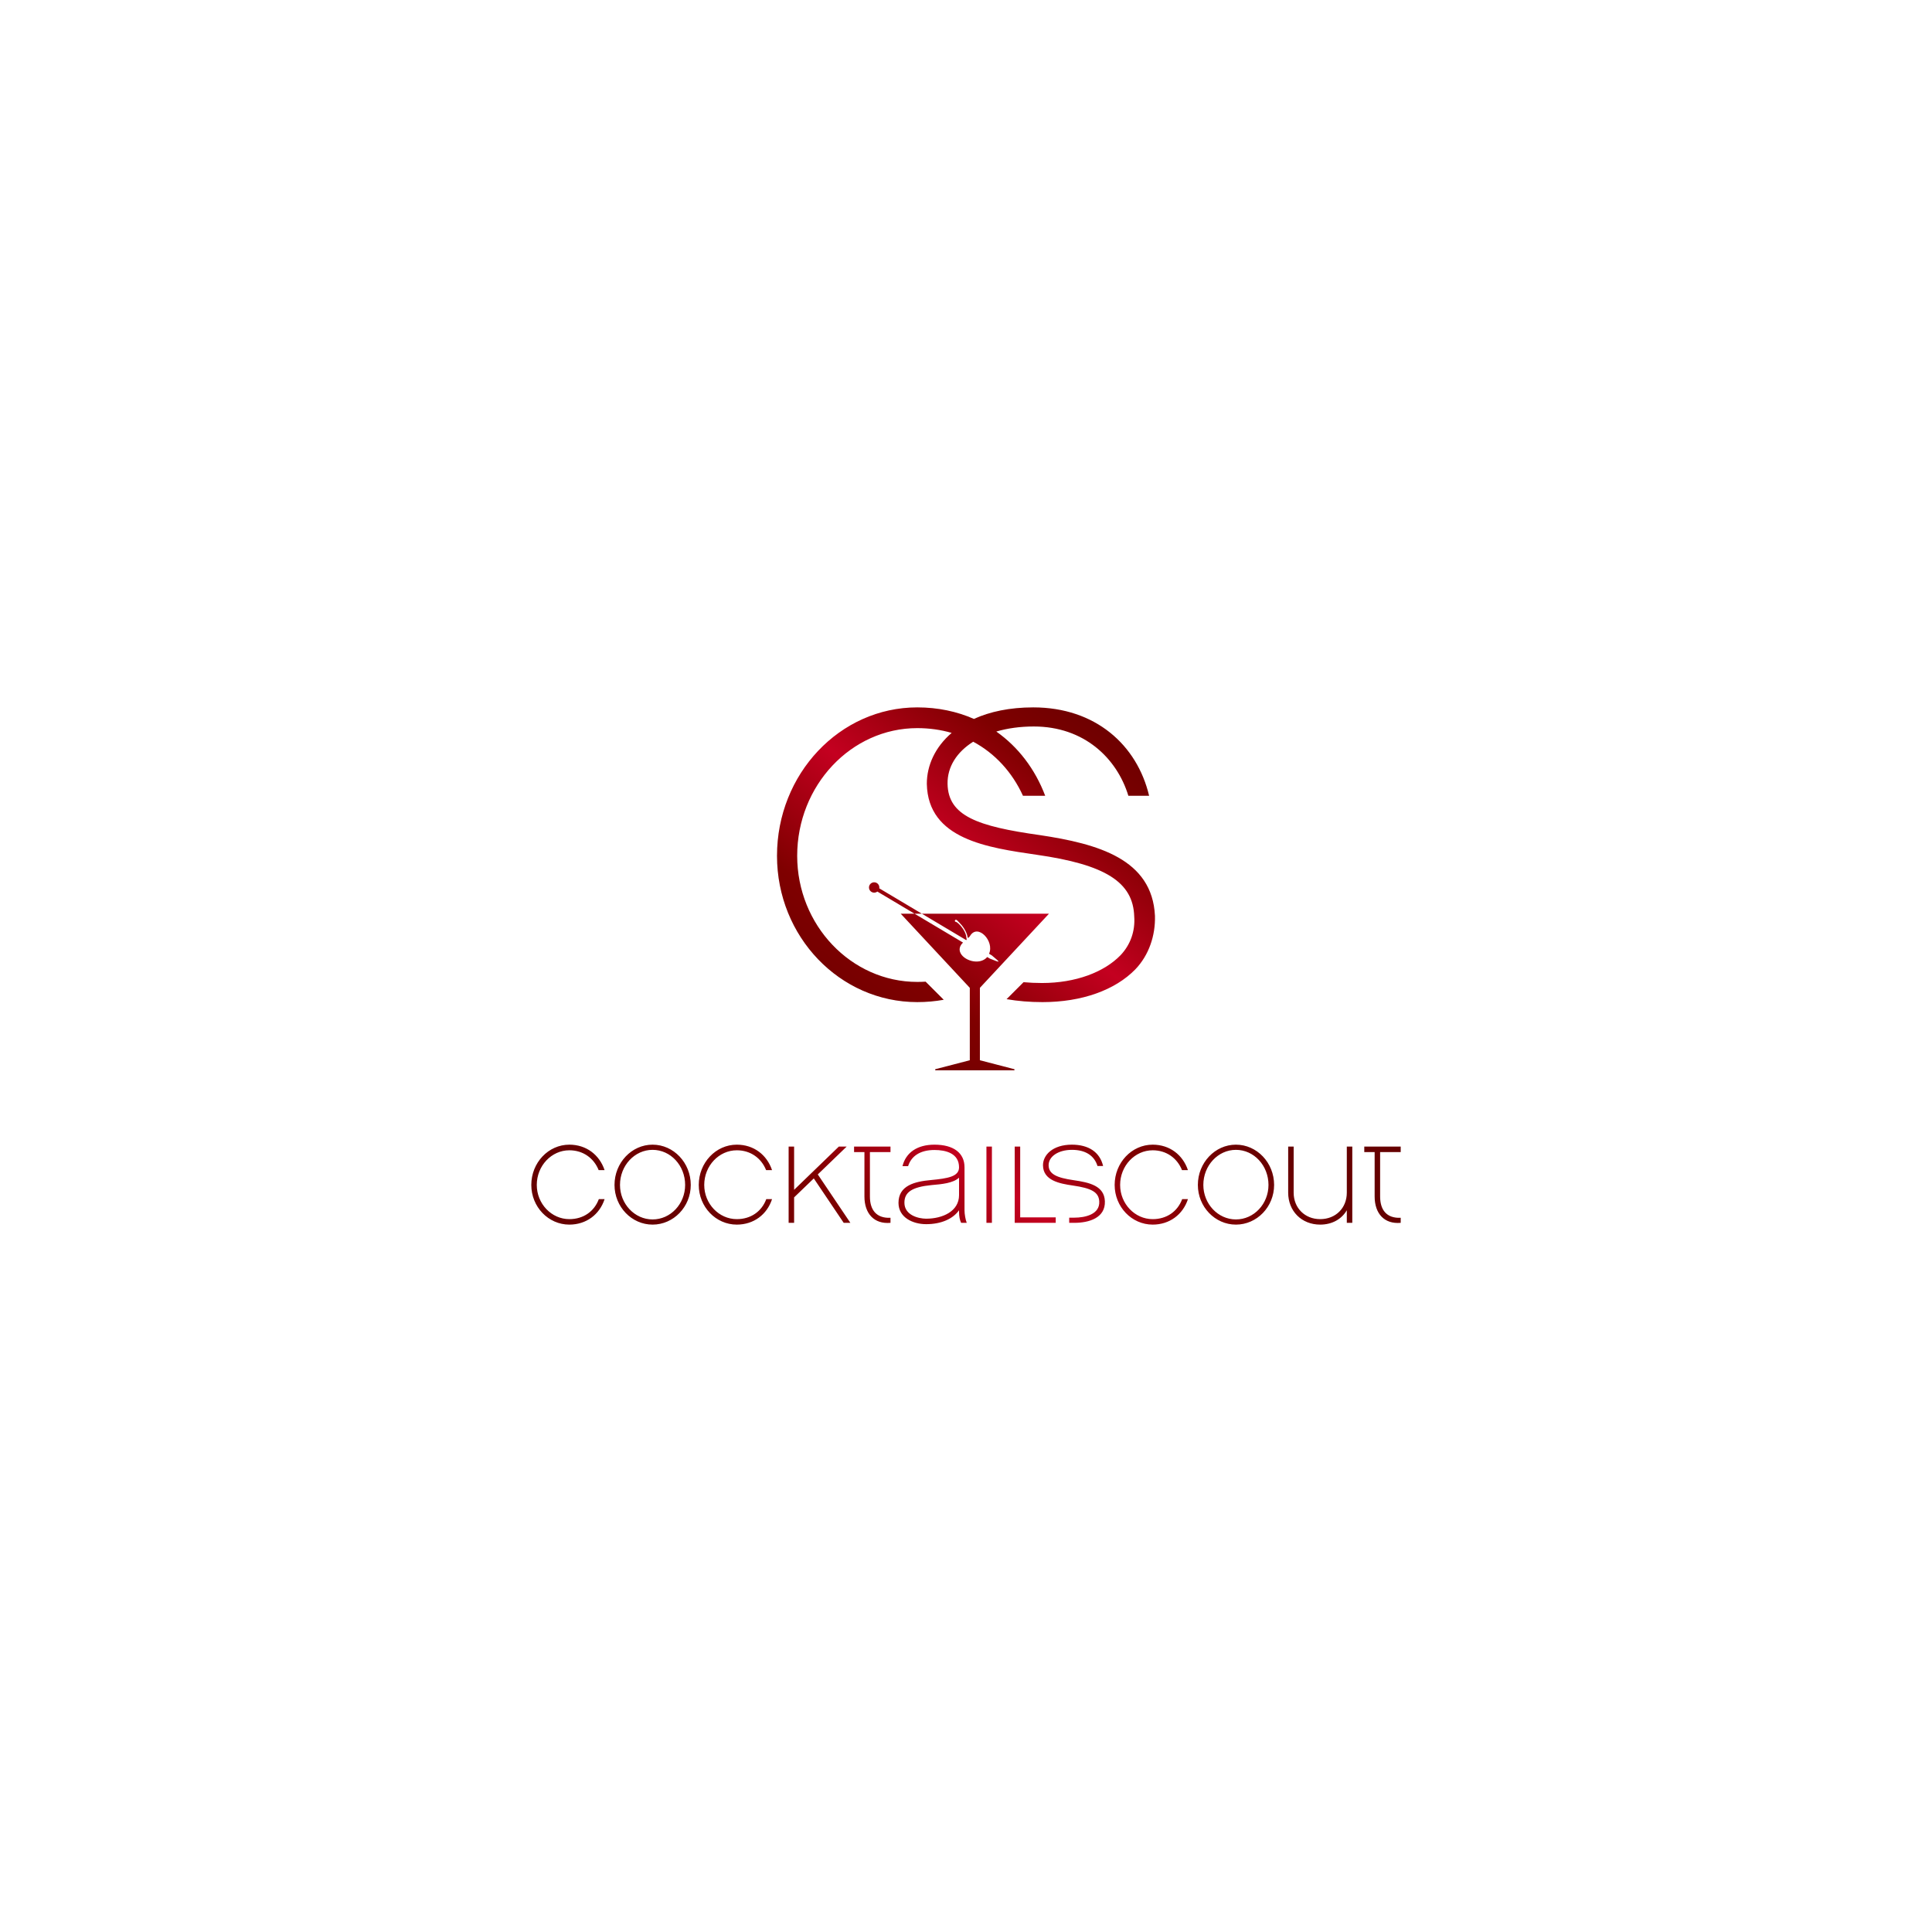
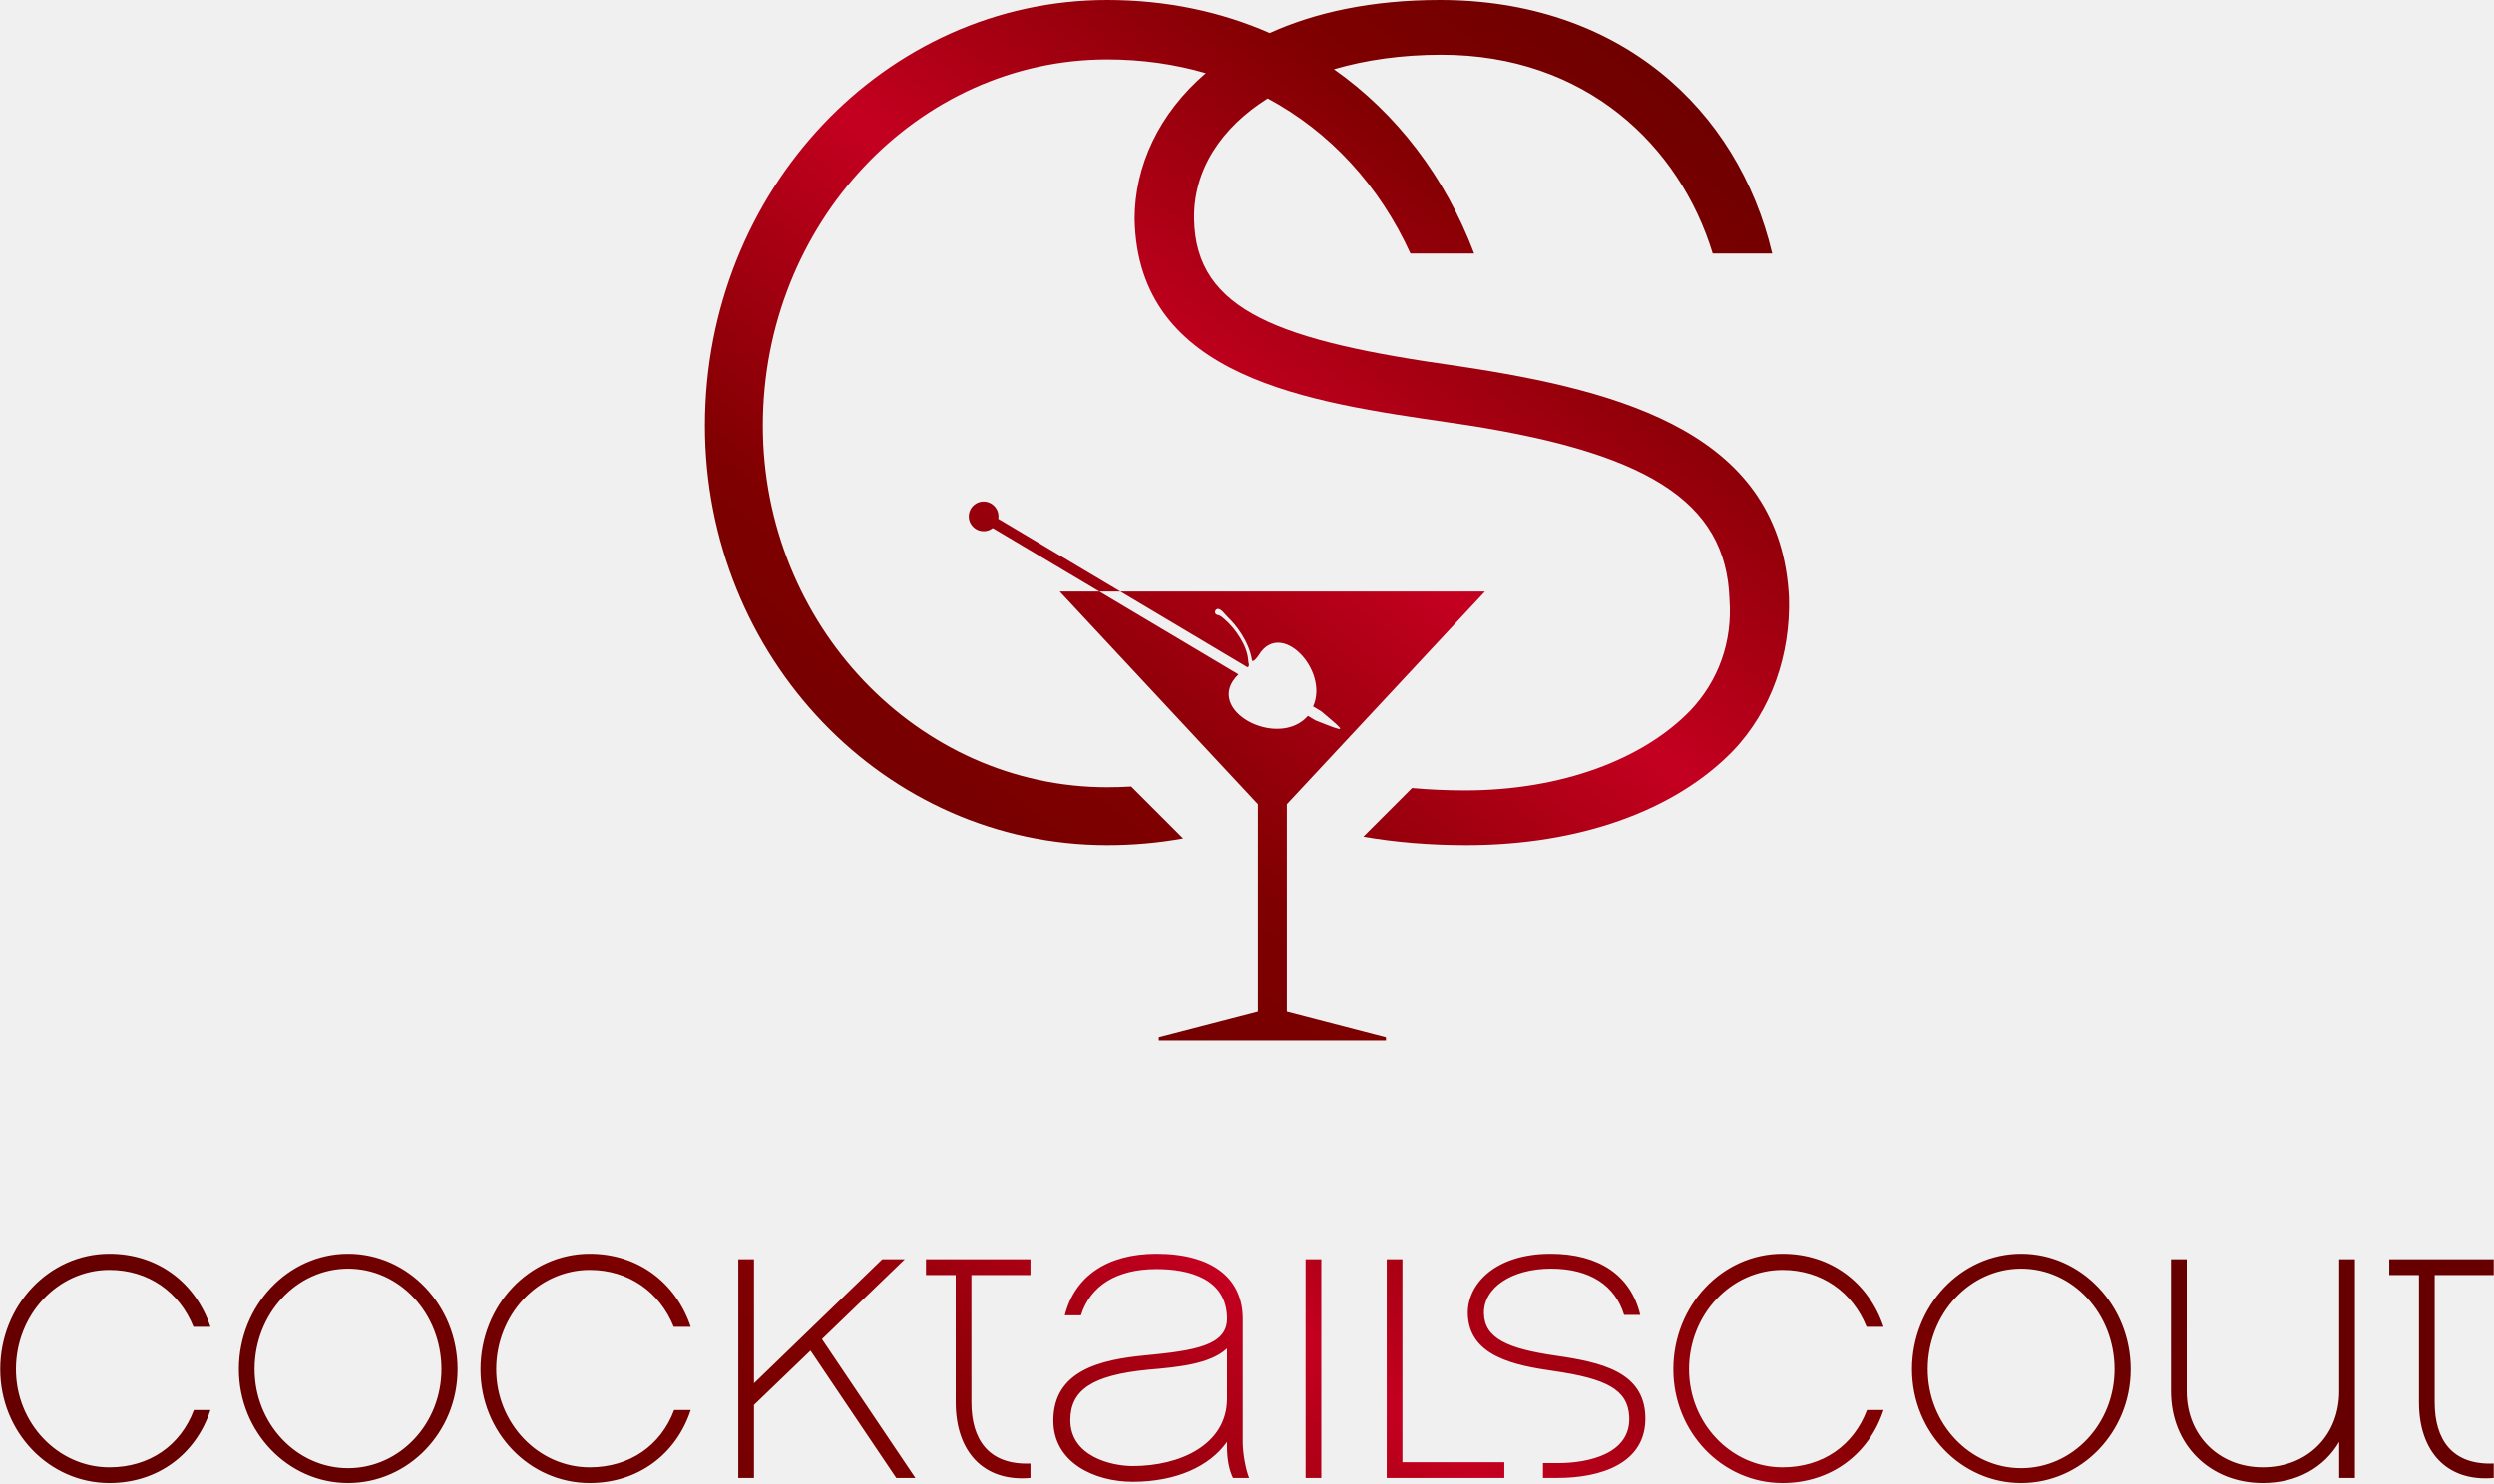
- <svg xmlns="http://www.w3.org/2000/svg" xmlns:xlink="http://www.w3.org/1999/xlink" xml:space="preserve" width="3.937in" height="3.937in" version="1.1" style="shape-rendering:geometricPrecision; text-rendering:geometricPrecision; image-rendering:optimizeQuality; fill-rule:evenodd; clip-rule:evenodd" viewBox="0 0 5180274 5180274">
-   <defs>
-     <style type="text/css">
+ <svg xmlns="http://www.w3.org/2000/svg" xmlns:xlink="http://www.w3.org/1999/xlink" xml:space="preserve" width="1.772in" height="1.054in" version="1.1" style="clip-rule:evenodd;fill-rule:evenodd;image-rendering:optimizeQuality;shape-rendering:geometricPrecision;text-rendering:geometricPrecision" viewBox="0 0 2331122 1386847" id="svg6">
+   <defs id="defs5">
+     <style type="text/css" id="style1">
   
    .fil0 {fill:white}
    .fil2 {fill:url(#id0)}
    .fil1 {fill:url(#id1)}
   
  </style>
-     <linearGradient id="id0" gradientUnits="userSpaceOnUse" x1="2.17498e+006" y1="2.90706e+006" x2="3.00664e+006" y2="1.85956e+006">
-       <stop offset="0" style="stop-color:#660000" />
-       <stop offset="0.302" style="stop-color:#7F0000" />
-       <stop offset="0.549" style="stop-color:#C40020" />
-       <stop offset="0.788" style="stop-color:#7F0000" />
-       <stop offset="1" style="stop-color:#660000" />
+     <linearGradient id="id0" gradientUnits="userSpaceOnUse" x1="2174980" y1="2907060" x2="3006640" y2="1859560">
+       <stop offset="0" style="stop-color:#660000" id="stop1" />
+       <stop offset="0.302" style="stop-color:#7F0000" id="stop2" />
+       <stop offset="0.549" style="stop-color:#C40020" id="stop3" />
+       <stop offset="0.788" style="stop-color:#7F0000" id="stop4" />
+       <stop offset="1" style="stop-color:#660000" id="stop5" />
    </linearGradient>
-     <linearGradient id="id1" gradientUnits="userSpaceOnUse" xlink:href="#id0" x1="2.22809e+006" y1="3.63238e+006" x2="2.95218e+006" y2="2.72036e+006">
+     <linearGradient id="id1" gradientUnits="userSpaceOnUse" xlink:href="#id0" x1="2228090" y1="3632380" x2="2952180" y2="2720360">
  </linearGradient>
+     <linearGradient xlink:href="#id0" id="linearGradient6" gradientUnits="userSpaceOnUse" x1="2174980" y1="2907060" x2="3006640" y2="1859560" />
  </defs>
-   <g id="Layer_x0020_1">
-     <polygon class="fil0" points="0,0 5180274,0 5180274,5180274 0,5180274 " />
+   <g id="Layer_x0020_1" transform="translate(-1424580,-1896712)">
    <g id="_397550648">
-       <path class="fil1" d="M1621094 3215271l-15479 0c-12314,32962 -41287,53600 -79004,53600 -48037,0 -87339,-41287 -87339,-91706 0,-51207 39303,-92898 87339,-92898 36521,0 65499,20649 78600,53207l15883 0c-13893,-41297 -49233,-68286 -94483,-68286 -56377,0 -102031,48430 -102031,107978 0,58755 45654,106392 102031,106392 45250,0 80978,-26989 94483,-68286zm1114344 63521l95286 0 0 -14686 -95286 0 0 -189764 -14686 0 0 204450 14686 0zm-75818 -204450l-14691 0 0 204450 14691 0 0 -204450zm-67489 204450c-3181,-7936 -5957,-23026 -5957,-33340l0 -115525c0,-38505 -29377,-60739 -80590,-60739 -46053,0 -76616,21037 -85744,57563l15080 0c8739,-27792 33351,-43276 70664,-43276 30170,0 65898,8739 65898,46452 0,25005 -30170,29771 -75420,34138 -43675,3973 -86941,14686 -86941,61143 0,39298 38500,57159 74228,57159 40494,0 71861,-14287 88132,-37314l0 3973c0,12702 1989,22223 5558,29766l15090 0zm-20649 -74233c0,43271 -44063,63116 -88132,63116 -20245,0 -58351,-9128 -58351,-42872 0,-28181 20245,-42079 72648,-47234 28186,-2388 57962,-5170 73834,-19851l0 46840zm-238982 -115525l55180 0 0 -14691 -55180 0 -14691 0 -27782 0 0 14691 27782 0 0 119094c0,45664 25808,74637 69872,70664l0 -13495c-38909,1585 -55180,-22234 -55180,-57169l0 -119094zm-150461 70664l80196 119094 17862 0 -87339 -129807 77414 -74643 -21037 0 -119892 115929 0 -115929 -14686 0 0 204450 14686 0 0 -68276 52797 -50818zm-111951 55574l-15484 0c-12303,32962 -41287,53600 -78999,53600 -48031,0 -87345,-41287 -87345,-91706 0,-51207 39313,-92898 87345,-92898 36521,0 65505,20649 78605,53207l15878 0c-13899,-41297 -49223,-68286 -94483,-68286 -56372,0 -102020,48430 -102020,107978 0,58755 45649,106392 102020,106392 45260,0 80988,-26989 94483,-68286zm-320369 -146084c-55973,0 -102025,48430 -102025,107978 0,58755 46053,106392 102025,106392 56372,0 102424,-47638 102424,-106392 0,-59547 -46053,-107978 -102424,-107978zm0 200477c-48037,0 -87339,-41680 -87339,-92499 0,-52005 39303,-94084 87339,-94084 48425,0 87334,42079 87334,94084 0,50818 -38909,92499 -87334,92499zm1212795 -48824c-1533,-41313 -41261,-50264 -83760,-56408 -45224,-6558 -66706,-16245 -67095,-39671 -399,-23809 25808,-41680 62728,-41680 36526,0 59941,15878 68281,43276l15090 0c-8739,-36925 -38510,-57169 -83770,-57169 -51212,0 -77730,27792 -77414,55574 466,40494 44457,48866 79792,53958 50010,7211 69659,17535 71068,42515 1979,35070 -38246,43675 -66701,43675l-13888 0 0 13883 13888 0c38769,0 83470,-12940 81781,-57952zm222710 -5569l-15484 0c-12298,32962 -41287,53600 -78999,53600 -48031,0 -87339,-41287 -87339,-91706 0,-51207 39308,-92898 87339,-92898 36521,0 65505,20649 78611,53207l15872 0c-13893,-41297 -49223,-68286 -94483,-68286 -56372,0 -102020,48430 -102020,107978 0,58755 45649,106392 102020,106392 45260,0 80988,-26989 94483,-68286zm128626 -146084c-55973,0 -102020,48430 -102020,107978 0,58755 46047,106392 102020,106392 56377,0 102419,-47638 102419,-106392 0,-59547 -46042,-107978 -102419,-107978zm0 200477c-48037,0 -87339,-41680 -87339,-92499 0,-52005 39303,-94084 87339,-94084 48430,0 87339,42079 87339,94084 0,50818 -38909,92499 -87339,92499zm312039 -195322l-14691 0 0 123472c0,41276 -29776,71058 -71457,71058 -40893,0 -71058,-29781 -71058,-71058l0 -123472 -14696 0 0 123472c0,49617 36127,85744 85754,85744 32159,0 57563,-14686 71457,-38505l0 33739 14691 0 0 -204450zm74627 14691l55185 0 0 -14691 -55185 0 -14686 0 -27787 0 0 14691 27787 0 0 119094c0,45664 25803,74637 69872,70664l0 -13495c-38909,1585 -55185,-22234 -55185,-57169l0 -119094z" />
-       <path class="fil2" d="M3096804 2455745c-7335,-152207 -152217,-193172 -308791,-216592 -166831,-23420 -245856,-51212 -247322,-137567 -762,-45566 24902,-85215 68753,-112816 58283,31284 104450,81392 133485,145017l59599 0c-27186,-71835 -72503,-131014 -131139,-172291 29854,-8765 63748,-13567 100534,-13567 134630,0 222861,84884 253595,185858l55621 0c-32201,-136096 -143856,-237075 -310687,-237075 -63536,0 -116639,11619 -159107,30921 -45612,-20048 -96742,-30921 -151880,-30921 -207812,0 -376093,178533 -376093,398047 0,216592 168281,392204 376093,392204 24456,0 48156,-2150 70959,-6278l-48539 -48539c-7392,451 -14852,668 -22420,668 -177077,0 -321959,-152191 -321959,-338054 0,-188780 144882,-342442 321959,-342442 32496,0 63370,4424 92199,12847 -44214,37863 -66577,87143 -66577,136423 2922,149270 163909,171224 294146,190251 184392,26342 259029,73166 261941,165365 2948,39510 -10226,76103 -36568,103911 -43903,45358 -120006,74637 -210734,74637 -17085,0 -33573,-746 -49441,-2207l-45504 45504c30149,5258 62381,7915 96400,7915 105356,0 194638,-32201 248793,-87806 36568,-38044 54129,-90727 52683,-143411zm-469421 192934l0 194157 92634 24068 0 2999 -212319 0 0 -3010 92623 -24057 0 -194157 -185257 -198793 37013 0 323560 0 37003 0 -185257 198793zm-269789 -266800l232952 138780c2487,-844 855,-3885 730,-6222 -762,-13862 -12013,-30020 -22187,-38738 -2165,-1855 -4010,-3481 -6144,-3844 -4471,-772 -2657,-6232 559,-5688 3067,518 6108,5258 9573,8553 6201,5874 18773,21317 21695,39080 528,3248 4885,-2114 6558,-4802 20700,-33423 65707,14800 50622,48285l7392 4403c24586,20602 24653,20467 -5160,8651l-7113 -4243c-20674,23814 -65914,9029 -73063,-14168 -2378,-7724 -461,-16318 8143,-24591l-229709 -136801c-1430,1103 -3103,1958 -4952,2450 -7413,1994 -15018,-2404 -17007,-9817 -1984,-7397 2409,-15012 9822,-17002 7397,-1979 15018,2419 17002,9817 528,1989 606,3994 285,5895z" />
+       <path class="fil1" d="m 1621094,3215271 h -15479 c -12314,32962 -41287,53600 -79004,53600 -48037,0 -87339,-41287 -87339,-91706 0,-51207 39303,-92898 87339,-92898 36521,0 65499,20649 78600,53207 h 15883 c -13893,-41297 -49233,-68286 -94483,-68286 -56377,0 -102031,48430 -102031,107978 0,58755 45654,106392 102031,106392 45250,0 80978,-26989 94483,-68286 z m 1114344,63521 h 95286 v -14686 h -95286 v -189764 h -14686 v 204450 z m -75818,-204450 h -14691 v 204450 h 14691 z m -67489,204450 c -3181,-7936 -5957,-23026 -5957,-33340 v -115525 c 0,-38505 -29377,-60739 -80590,-60739 -46053,0 -76616,21037 -85744,57563 h 15080 c 8739,-27792 33351,-43276 70664,-43276 30170,0 65898,8739 65898,46452 0,25005 -30170,29771 -75420,34138 -43675,3973 -86941,14686 -86941,61143 0,39298 38500,57159 74228,57159 40494,0 71861,-14287 88132,-37314 v 3973 c 0,12702 1989,22223 5558,29766 h 15090 z m -20649,-74233 c 0,43271 -44063,63116 -88132,63116 -20245,0 -58351,-9128 -58351,-42872 0,-28181 20245,-42079 72648,-47234 28186,-2388 57962,-5170 73834,-19851 v 46840 z m -238982,-115525 h 55180 v -14691 h -55180 -14691 -27782 v 14691 h 27782 v 119094 c 0,45664 25808,74637 69872,70664 v -13495 c -38909,1585 -55180,-22234 -55180,-57169 v -119094 z m -150461,70664 80196,119094 h 17862 l -87339,-129807 77414,-74643 h -21037 l -119892,115929 v -115929 h -14686 v 204450 h 14686 v -68276 l 52797,-50818 z m -111951,55574 h -15484 c -12303,32962 -41287,53600 -78999,53600 -48031,0 -87345,-41287 -87345,-91706 0,-51207 39313,-92898 87345,-92898 36521,0 65505,20649 78605,53207 h 15878 c -13899,-41297 -49223,-68286 -94483,-68286 -56372,0 -102020,48430 -102020,107978 0,58755 45649,106392 102020,106392 45260,0 80988,-26989 94483,-68286 z m -320369,-146084 c -55973,0 -102025,48430 -102025,107978 0,58755 46053,106392 102025,106392 56372,0 102424,-47638 102424,-106392 0,-59547 -46053,-107978 -102424,-107978 z m 0,200477 c -48037,0 -87339,-41680 -87339,-92499 0,-52005 39303,-94084 87339,-94084 48425,0 87334,42079 87334,94084 0,50818 -38909,92499 -87334,92499 z m 1212795,-48824 c -1533,-41313 -41261,-50264 -83760,-56408 -45224,-6558 -66706,-16245 -67095,-39671 -399,-23809 25808,-41680 62728,-41680 36526,0 59941,15878 68281,43276 h 15090 c -8739,-36925 -38510,-57169 -83770,-57169 -51212,0 -77730,27792 -77414,55574 466,40494 44457,48866 79792,53958 50010,7211 69659,17535 71068,42515 1979,35070 -38246,43675 -66701,43675 h -13888 v 13883 h 13888 c 38769,0 83470,-12940 81781,-57952 z m 222710,-5569 h -15484 c -12298,32962 -41287,53600 -78999,53600 -48031,0 -87339,-41287 -87339,-91706 0,-51207 39308,-92898 87339,-92898 36521,0 65505,20649 78611,53207 h 15872 c -13893,-41297 -49223,-68286 -94483,-68286 -56372,0 -102020,48430 -102020,107978 0,58755 45649,106392 102020,106392 45260,0 80988,-26989 94483,-68286 z m 128626,-146084 c -55973,0 -102020,48430 -102020,107978 0,58755 46047,106392 102020,106392 56377,0 102419,-47638 102419,-106392 0,-59547 -46042,-107978 -102419,-107978 z m 0,200477 c -48037,0 -87339,-41680 -87339,-92499 0,-52005 39303,-94084 87339,-94084 48430,0 87339,42079 87339,94084 0,50818 -38909,92499 -87339,92499 z m 312039,-195322 h -14691 v 123472 c 0,41276 -29776,71058 -71457,71058 -40893,0 -71058,-29781 -71058,-71058 v -123472 h -14696 v 123472 c 0,49617 36127,85744 85754,85744 32159,0 57563,-14686 71457,-38505 v 33739 h 14691 z m 74627,14691 h 55185 v -14691 h -55185 -14686 -27787 v 14691 h 27787 v 119094 c 0,45664 25803,74637 69872,70664 v -13495 c -38909,1585 -55185,-22234 -55185,-57169 v -119094 z" id="path5" style="fill:url(#id1)" />
+       <path class="fil2" d="m 3096804,2455745 c -7335,-152207 -152217,-193172 -308791,-216592 -166831,-23420 -245856,-51212 -247322,-137567 -762,-45566 24902,-85215 68753,-112816 58283,31284 104450,81392 133485,145017 h 59599 c -27186,-71835 -72503,-131014 -131139,-172291 29854,-8765 63748,-13567 100534,-13567 134630,0 222861,84884 253595,185858 h 55621 c -32201,-136096 -143856,-237075 -310687,-237075 -63536,0 -116639,11619 -159107,30921 -45612,-20048 -96742,-30921 -151880,-30921 -207812,0 -376093,178533 -376093,398047 0,216592 168281,392204 376093,392204 24456,0 48156,-2150 70959,-6278 l -48539,-48539 c -7392,451 -14852,668 -22420,668 -177077,0 -321959,-152191 -321959,-338054 0,-188780 144882,-342442 321959,-342442 32496,0 63370,4424 92199,12847 -44214,37863 -66577,87143 -66577,136423 2922,149270 163909,171224 294146,190251 184392,26342 259029,73166 261941,165365 2948,39510 -10226,76103 -36568,103911 -43903,45358 -120006,74637 -210734,74637 -17085,0 -33573,-746 -49441,-2207 l -45504,45504 c 30149,5258 62381,7915 96400,7915 105356,0 194638,-32201 248793,-87806 36568,-38044 54129,-90727 52683,-143411 z m -469421,192934 v 194157 l 92634,24068 v 2999 h -212319 v -3010 l 92623,-24057 v -194157 l -185257,-198793 h 37013 323560 37003 z m -269789,-266800 232952,138780 c 2487,-844 855,-3885 730,-6222 -762,-13862 -12013,-30020 -22187,-38738 -2165,-1855 -4010,-3481 -6144,-3844 -4471,-772 -2657,-6232 559,-5688 3067,518 6108,5258 9573,8553 6201,5874 18773,21317 21695,39080 528,3248 4885,-2114 6558,-4802 20700,-33423 65707,14800 50622,48285 l 7392,4403 c 24586,20602 24653,20467 -5160,8651 l -7113,-4243 c -20674,23814 -65914,9029 -73063,-14168 -2378,-7724 -461,-16318 8143,-24591 l -229709,-136801 c -1430,1103 -3103,1958 -4952,2450 -7413,1994 -15018,-2404 -17007,-9817 -1984,-7397 2409,-15012 9822,-17002 7397,-1979 15018,2419 17002,9817 528,1989 606,3994 285,5895 z" id="path6" style="fill:url(#linearGradient6)" />
    </g>
  </g>
</svg>
